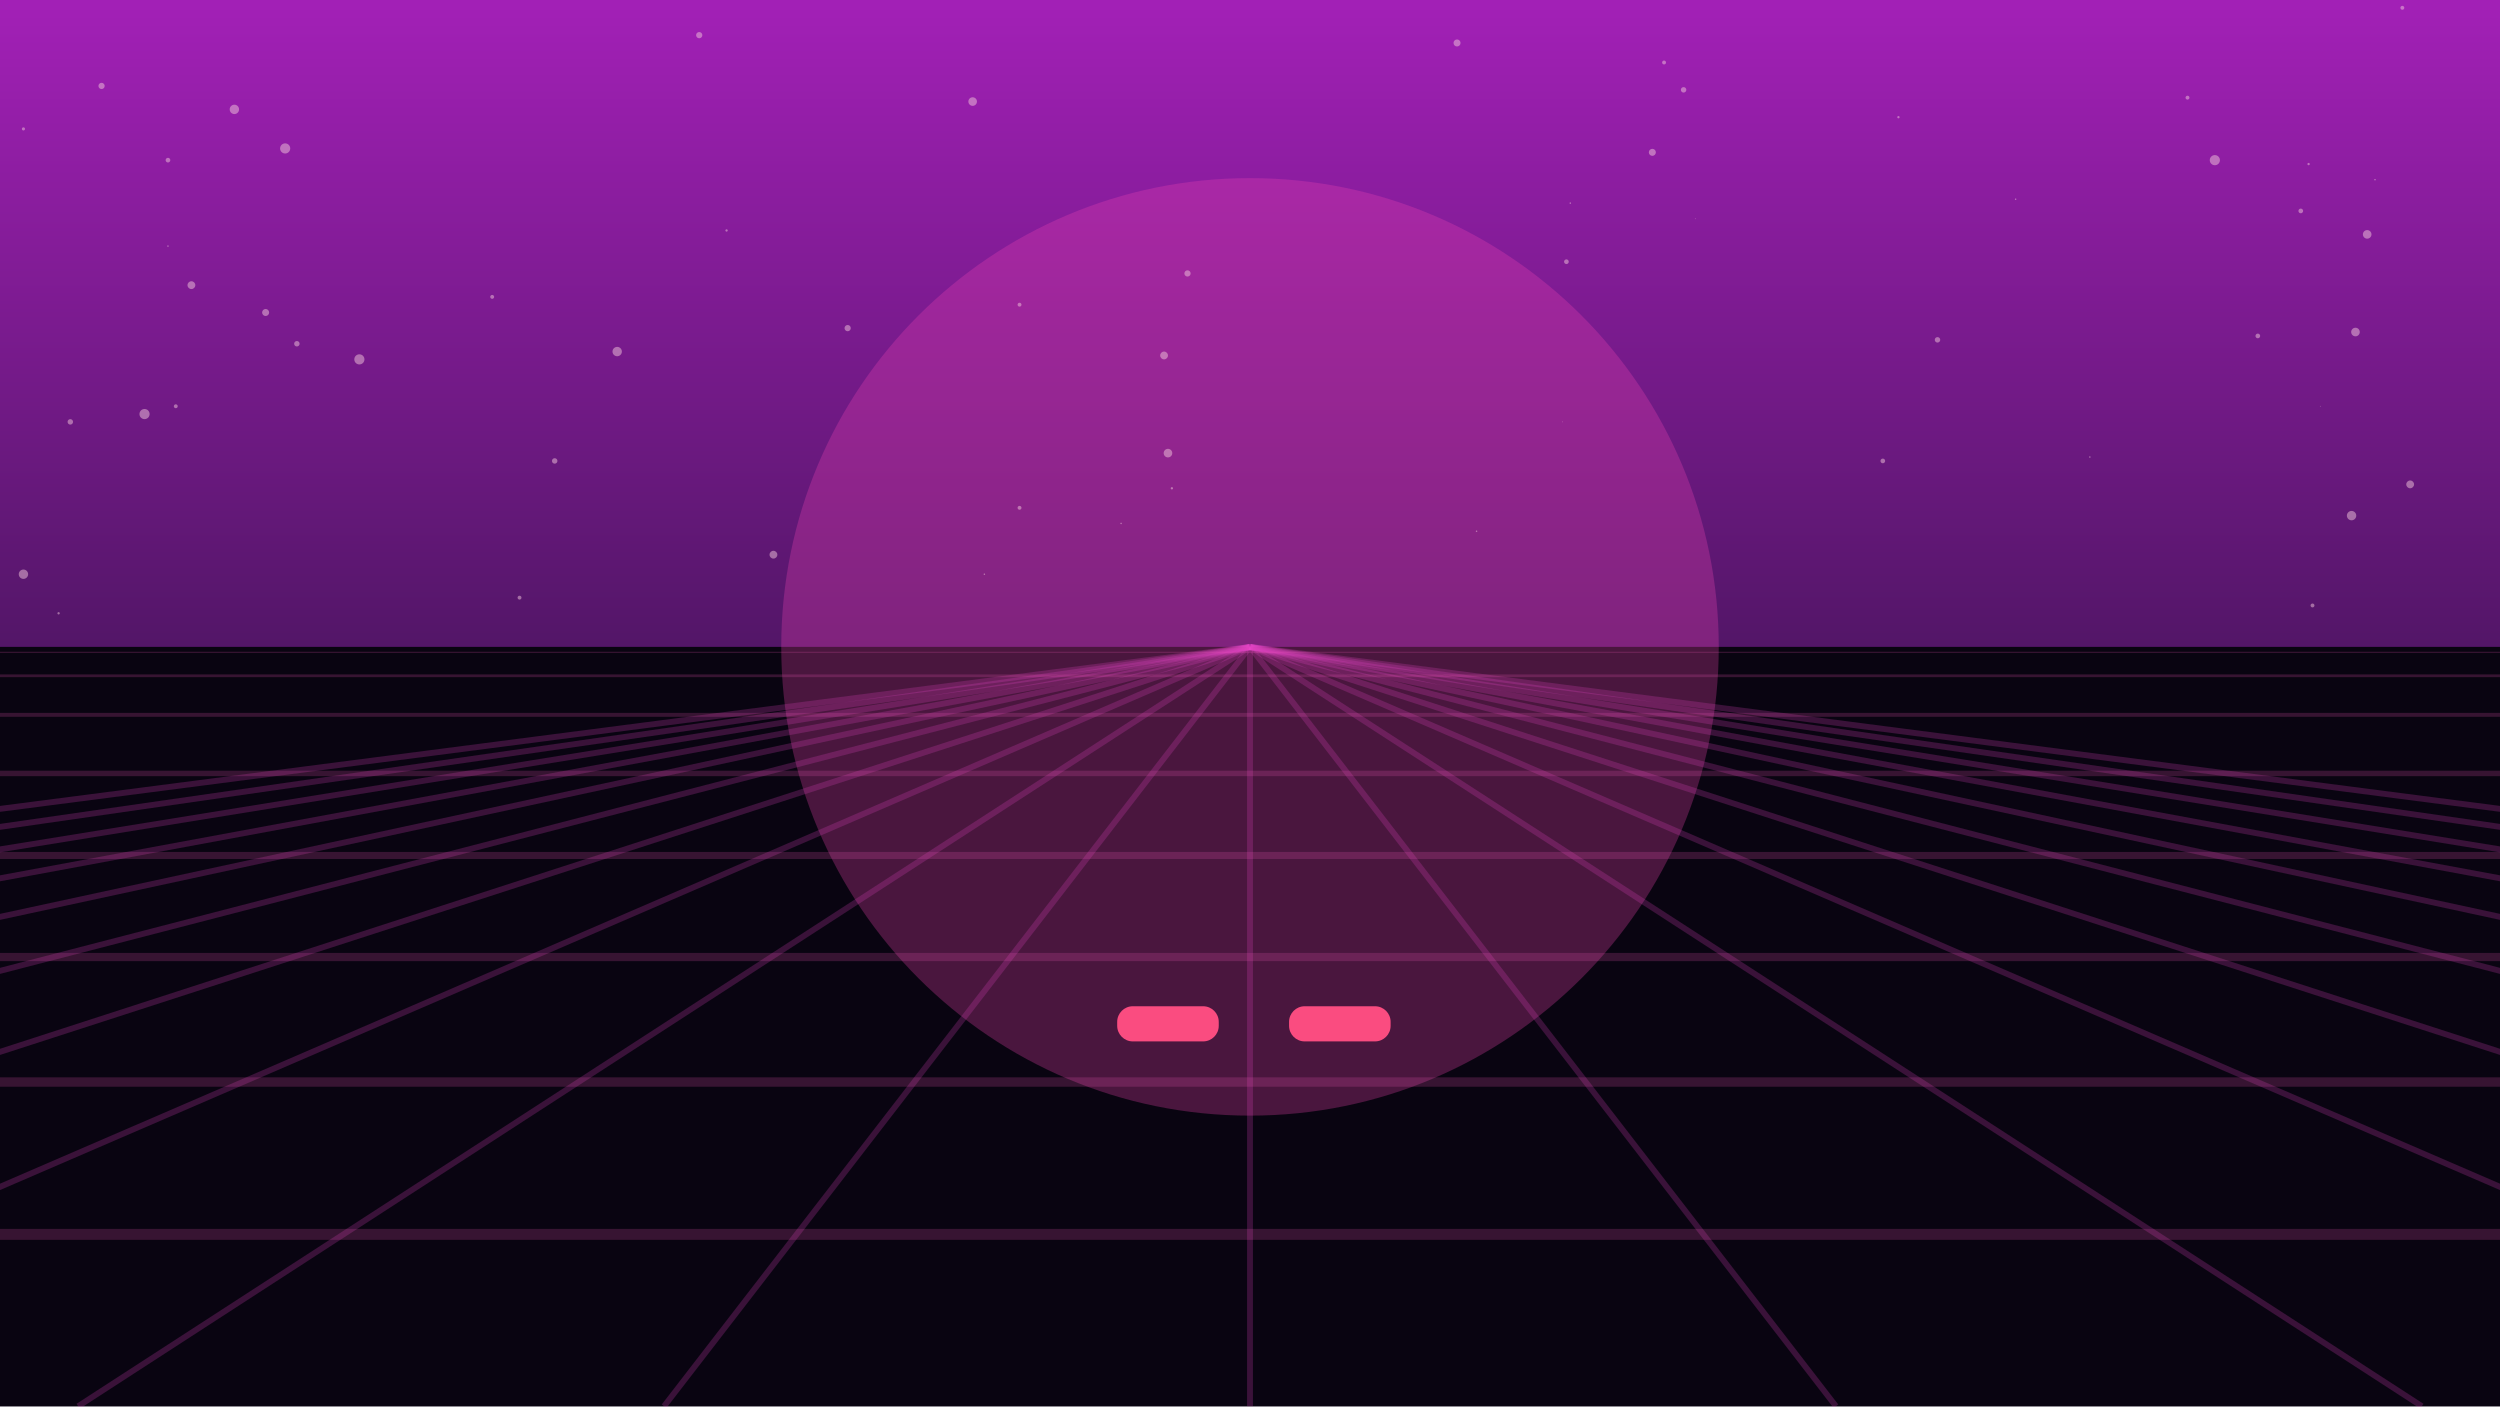
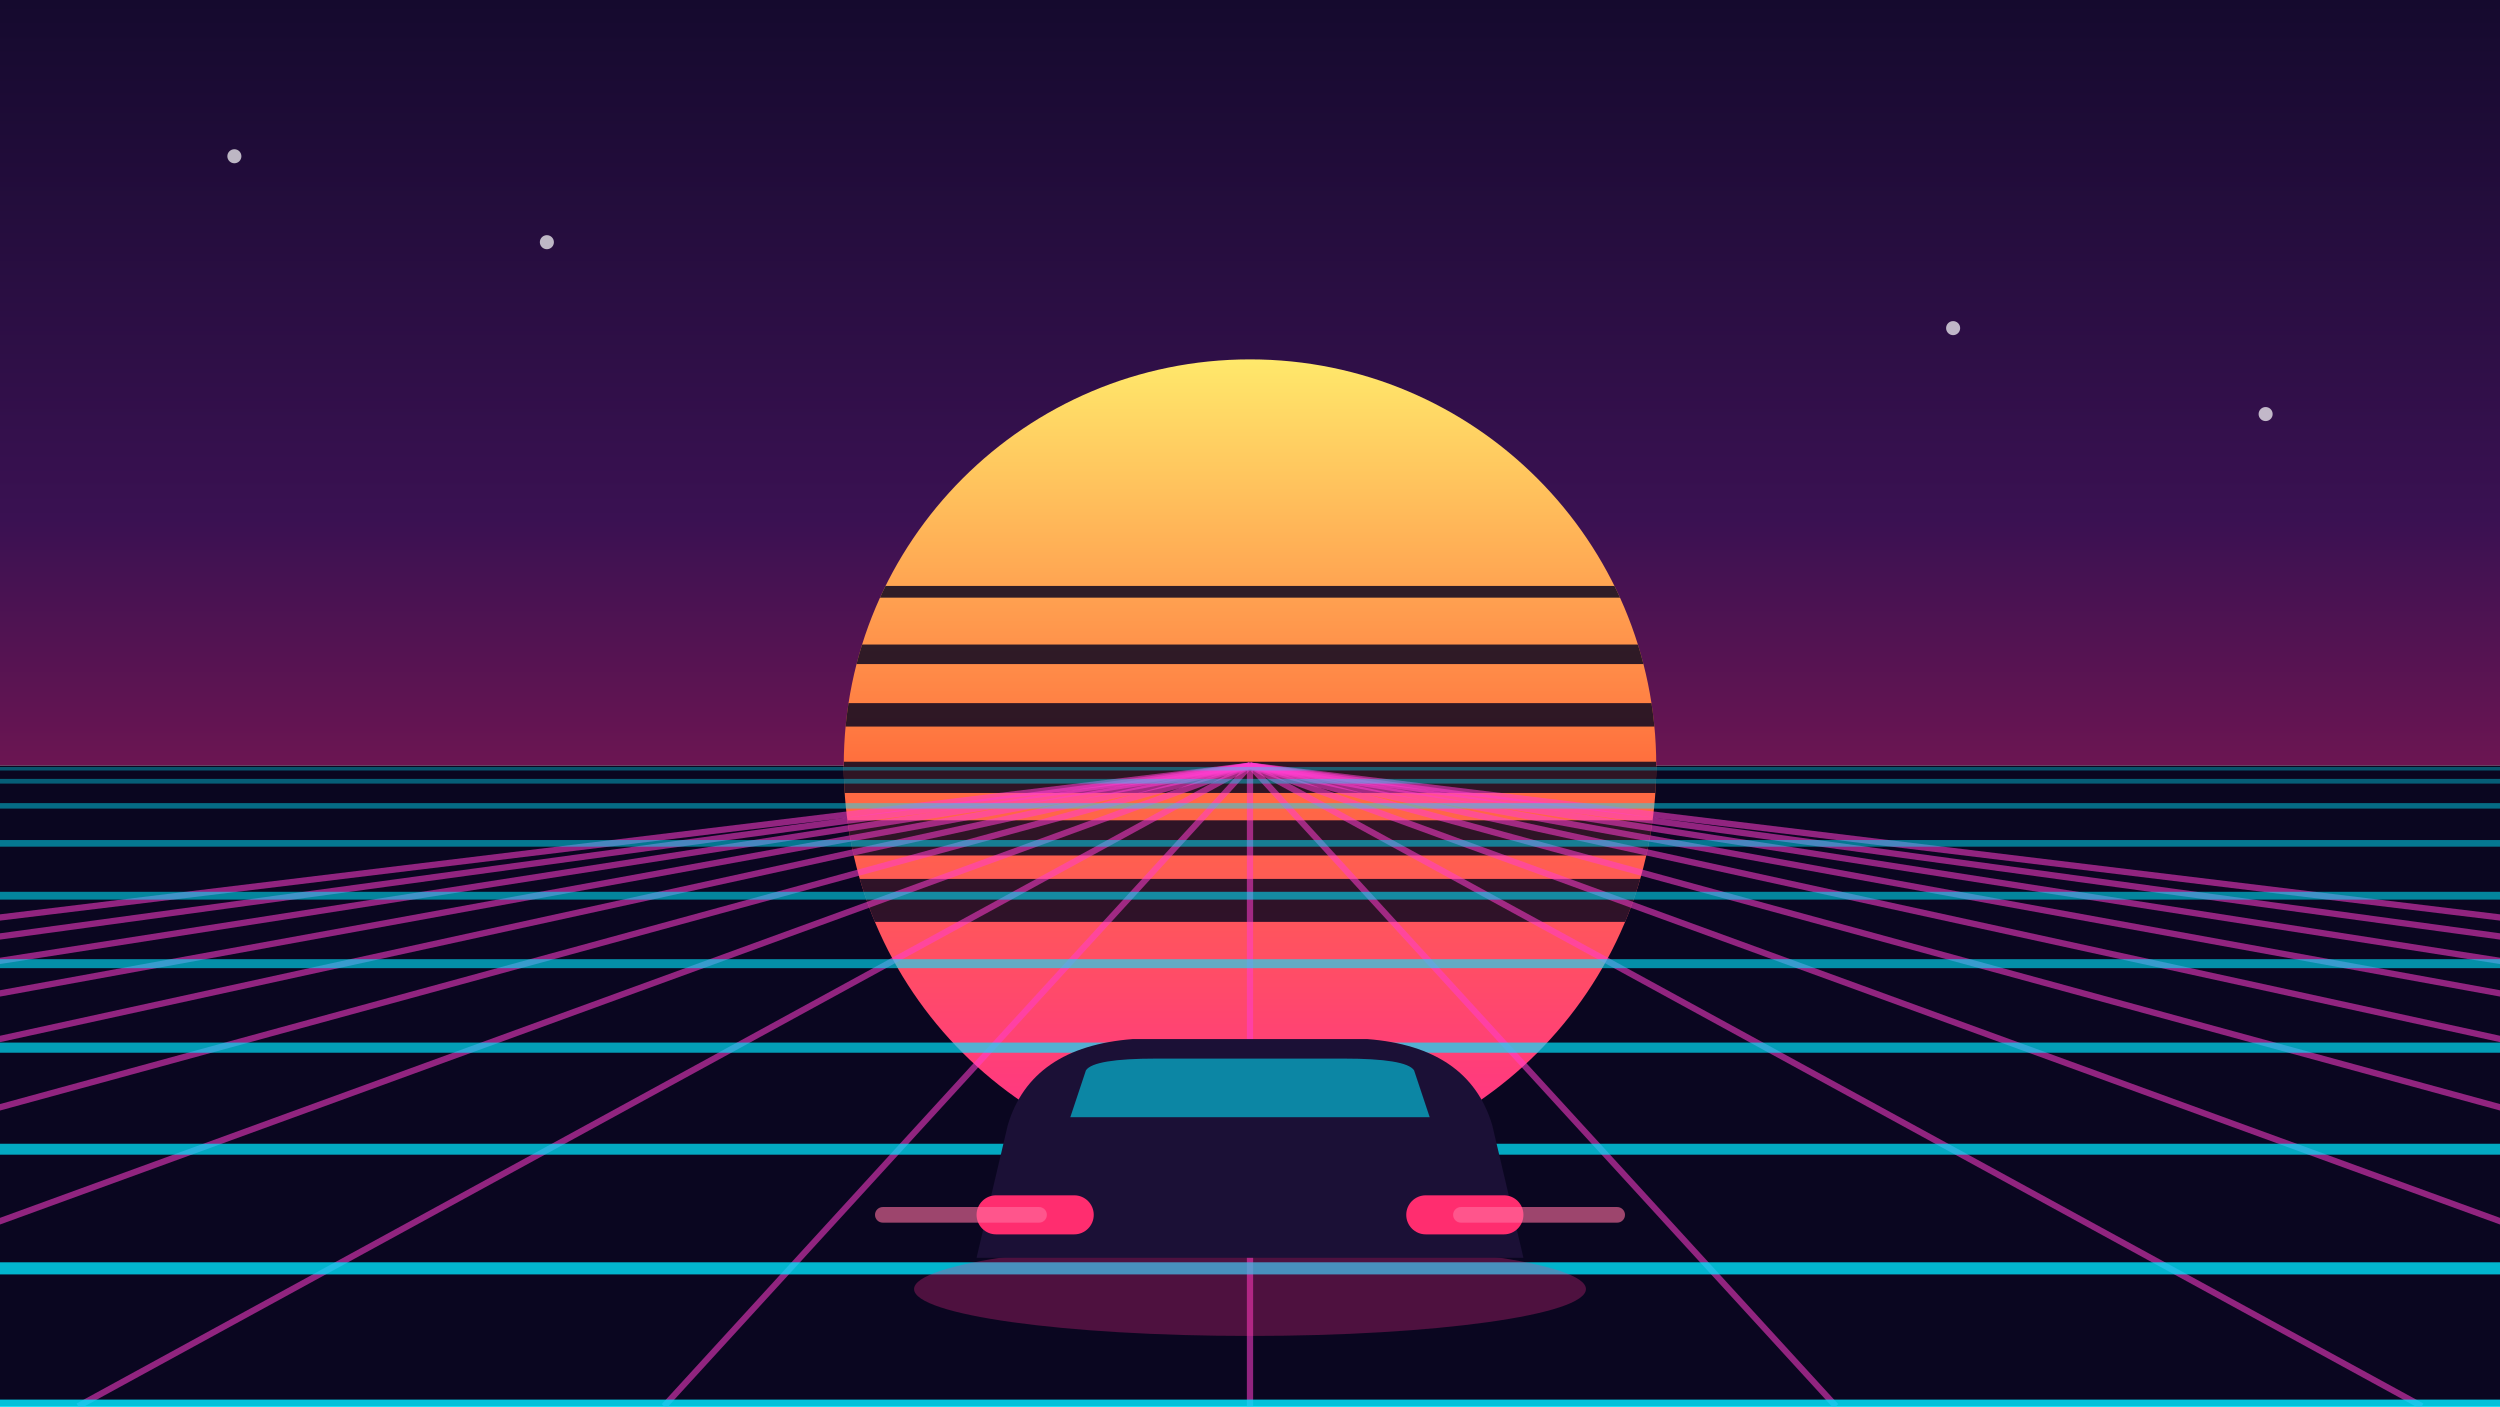
<svg xmlns="http://www.w3.org/2000/svg" viewBox="0 0 640 360" width="640" height="360" role="img">
  <defs>
-     <linearGradient id="sky" x1="0" y1="0" x2="0" y2="1">
-       <stop offset="0" stop-color="hsl(292 70% 42%)" />
-       <stop offset="0.58" stop-color="hsl(280 62% 20%)" />
-       <stop offset="1" stop-color="hsl(274 54% 10%)" />
+     <linearGradient id="ndSun" x1="0" y1="0" x2="0" y2="1">
+       <stop offset="0" stop-color="#FFE86B" />
+       <stop offset="0.5" stop-color="#FF6E3D" />
+       <stop offset="1" stop-color="#FF2D8E" />
    </linearGradient>
+     <linearGradient id="ndSky" x1="0" y1="0" x2="0" y2="1">
+       <stop offset="0" stop-color="#150A2E" />
+       <stop offset="0.68" stop-color="#3A1152" />
+       <stop offset="1" stop-color="#6B1552" />
+     </linearGradient>
+     <clipPath id="ndClip">
+       <circle cx="320" cy="196" r="104" />
+     </clipPath>
  </defs>
-   <rect width="640" height="360" fill="url(#sky)" />
-   <rect x="0" y="165.6" width="640" height="194.4" fill="hsl(262 62% 4%)" />
-   <circle cx="320" cy="165.6" r="120" fill="hsl(322 90% 62% / 0.28)" />
-   <path d="M320 165.6 L-1180 360 " stroke="hsl(312 80% 60% / 0.22)" stroke-width="1.5" fill="none" />
-   <path d="M320 165.6 L-1030 360 " stroke="hsl(312 80% 60% / 0.22)" stroke-width="1.5" fill="none" />
-   <path d="M320 165.6 L-880 360 " stroke="hsl(312 80% 60% / 0.22)" stroke-width="1.5" fill="none" />
-   <path d="M320 165.6 L-730 360 " stroke="hsl(312 80% 60% / 0.22)" stroke-width="1.5" fill="none" />
-   <path d="M320 165.6 L-580 360 " stroke="hsl(312 80% 60% / 0.22)" stroke-width="1.5" fill="none" />
-   <path d="M320 165.6 L-430 360 " stroke="hsl(312 80% 60% / 0.22)" stroke-width="1.5" fill="none" />
-   <path d="M320 165.6 L-280 360 " stroke="hsl(312 80% 60% / 0.22)" stroke-width="1.5" fill="none" />
-   <path d="M320 165.6 L-130 360 " stroke="hsl(312 80% 60% / 0.22)" stroke-width="1.5" fill="none" />
-   <path d="M320 165.6 L20 360 " stroke="hsl(312 80% 60% / 0.22)" stroke-width="1.5" fill="none" />
-   <path d="M320 165.6 L170 360 " stroke="hsl(312 80% 60% / 0.22)" stroke-width="1.5" fill="none" />
-   <path d="M320 165.6 L320 360 " stroke="hsl(312 80% 60% / 0.22)" stroke-width="1.5" fill="none" />
-   <path d="M320 165.6 L470 360 " stroke="hsl(312 80% 60% / 0.22)" stroke-width="1.5" fill="none" />
-   <path d="M320 165.6 L620 360 " stroke="hsl(312 80% 60% / 0.22)" stroke-width="1.5" fill="none" />
-   <path d="M320 165.6 L770 360 " stroke="hsl(312 80% 60% / 0.22)" stroke-width="1.5" fill="none" />
-   <path d="M320 165.6 L920 360 " stroke="hsl(312 80% 60% / 0.22)" stroke-width="1.5" fill="none" />
-   <path d="M320 165.6 L1070 360 " stroke="hsl(312 80% 60% / 0.22)" stroke-width="1.5" fill="none" />
-   <path d="M320 165.6 L1220 360 " stroke="hsl(312 80% 60% / 0.22)" stroke-width="1.5" fill="none" />
-   <path d="M320 165.6 L1370 360 " stroke="hsl(312 80% 60% / 0.22)" stroke-width="1.5" fill="none" />
-   <path d="M320 165.6 L1520 360 " stroke="hsl(312 80% 60% / 0.22)" stroke-width="1.5" fill="none" />
-   <path d="M320 165.6 L1670 360 " stroke="hsl(312 80% 60% / 0.22)" stroke-width="1.5" fill="none" />
-   <path d="M320 165.6 L1820 360 " stroke="hsl(312 80% 60% / 0.22)" stroke-width="1.5" fill="none" />
-   <line x1="0" y1="167" x2="640" y2="167" stroke="hsl(322 85% 64% / 0.2)" stroke-width="0.3" />
-   <line x1="0" y1="173" x2="640" y2="173" stroke="hsl(322 85% 64% / 0.2)" stroke-width="0.7" />
-   <line x1="0" y1="183" x2="640" y2="183" stroke="hsl(322 85% 64% / 0.2)" stroke-width="1.0" />
-   <line x1="0" y1="198" x2="640" y2="198" stroke="hsl(322 85% 64% / 0.2)" stroke-width="1.4" />
-   <line x1="0" y1="219" x2="640" y2="219" stroke="hsl(322 85% 64% / 0.2)" stroke-width="1.8" />
-   <line x1="0" y1="245" x2="640" y2="245" stroke="hsl(322 85% 64% / 0.2)" stroke-width="2.1" />
-   <line x1="0" y1="277" x2="640" y2="277" stroke="hsl(322 85% 64% / 0.2)" stroke-width="2.4" />
-   <line x1="0" y1="316" x2="640" y2="316" stroke="hsl(322 85% 64% / 0.2)" stroke-width="2.8" />
-   <rect x="286" y="257.6" width="26" height="9" rx="4" fill="hsl(342 95% 64%)" />
-   <rect x="330" y="257.6" width="26" height="9" rx="4" fill="hsl(342 95% 64%)" />
-   <circle cx="15" cy="157" r="0.3" fill="hsl(332 60% 86% / 0.5)" />
-   <circle cx="423" cy="39" r="0.9" fill="hsl(332 60% 86% / 0.5)" />
-   <circle cx="126" cy="76" r="0.5" fill="hsl(332 60% 86% / 0.5)" />
-   <circle cx="426" cy="16" r="0.5" fill="hsl(332 60% 86% / 0.5)" />
-   <circle cx="158" cy="90" r="1.2" fill="hsl(332 60% 86% / 0.5)" />
-   <circle cx="186" cy="59" r="0.3" fill="hsl(332 60% 86% / 0.5)" />
-   <circle cx="45" cy="104" r="0.5" fill="hsl(332 60% 86% / 0.5)" />
-   <circle cx="6" cy="33" r="0.4" fill="hsl(332 60% 86% / 0.5)" />
-   <circle cx="142" cy="118" r="0.7" fill="hsl(332 60% 86% / 0.5)" />
-   <circle cx="76" cy="88" r="0.7" fill="hsl(332 60% 86% / 0.5)" />
-   <circle cx="603" cy="85" r="1.1" fill="hsl(332 60% 86% / 0.5)" />
-   <circle cx="252" cy="147" r="0.2" fill="hsl(332 60% 86% / 0.5)" />
-   <circle cx="578" cy="86" r="0.6" fill="hsl(332 60% 86% / 0.5)" />
-   <circle cx="6" cy="147" r="1.2" fill="hsl(332 60% 86% / 0.5)" />
-   <circle cx="37" cy="106" r="1.3" fill="hsl(332 60% 86% / 0.5)" />
-   <circle cx="431" cy="23" r="0.7" fill="hsl(332 60% 86% / 0.5)" />
-   <circle cx="304" cy="70" r="0.8" fill="hsl(332 60% 86% / 0.5)" />
-   <circle cx="591" cy="42" r="0.3" fill="hsl(332 60% 86% / 0.5)" />
-   <circle cx="617" cy="124" r="1.0" fill="hsl(332 60% 86% / 0.5)" />
-   <circle cx="567" cy="41" r="1.3" fill="hsl(332 60% 86% / 0.5)" />
-   <circle cx="217" cy="84" r="0.8" fill="hsl(332 60% 86% / 0.5)" />
-   <circle cx="287" cy="134" r="0.2" fill="hsl(332 60% 86% / 0.5)" />
-   <circle cx="43" cy="63" r="0.2" fill="hsl(332 60% 86% / 0.5)" />
-   <circle cx="606" cy="60" r="1.1" fill="hsl(332 60% 86% / 0.5)" />
-   <circle cx="43" cy="41" r="0.6" fill="hsl(332 60% 86% / 0.5)" />
-   <circle cx="434" cy="56" r="0.1" fill="hsl(332 60% 86% / 0.5)" />
-   <circle cx="594" cy="104" r="0.1" fill="hsl(332 60% 86% / 0.5)" />
-   <circle cx="402" cy="52" r="0.2" fill="hsl(332 60% 86% / 0.5)" />
-   <circle cx="535" cy="117" r="0.2" fill="hsl(332 60% 86% / 0.5)" />
-   <circle cx="608" cy="46" r="0.2" fill="hsl(332 60% 86% / 0.5)" />
-   <circle cx="18" cy="108" r="0.7" fill="hsl(332 60% 86% / 0.5)" />
-   <circle cx="589" cy="54" r="0.6" fill="hsl(332 60% 86% / 0.5)" />
-   <circle cx="179" cy="9" r="0.8" fill="hsl(332 60% 86% / 0.5)" />
-   <circle cx="73" cy="38" r="1.3" fill="hsl(332 60% 86% / 0.5)" />
-   <circle cx="615" cy="2" r="0.5" fill="hsl(332 60% 86% / 0.5)" />
-   <circle cx="602" cy="132" r="1.2" fill="hsl(332 60% 86% / 0.5)" />
-   <circle cx="362" cy="127" r="0.0" fill="hsl(332 60% 86% / 0.5)" />
-   <circle cx="49" cy="73" r="1.0" fill="hsl(332 60% 86% / 0.5)" />
-   <circle cx="516" cy="51" r="0.2" fill="hsl(332 60% 86% / 0.5)" />
-   <circle cx="482" cy="118" r="0.6" fill="hsl(332 60% 86% / 0.5)" />
-   <circle cx="261" cy="130" r="0.5" fill="hsl(332 60% 86% / 0.5)" />
-   <circle cx="400" cy="108" r="0.1" fill="hsl(332 60% 86% / 0.5)" />
-   <circle cx="60" cy="28" r="1.2" fill="hsl(332 60% 86% / 0.5)" />
-   <circle cx="300" cy="125" r="0.3" fill="hsl(332 60% 86% / 0.5)" />
-   <circle cx="68" cy="80" r="0.9" fill="hsl(332 60% 86% / 0.5)" />
-   <circle cx="133" cy="153" r="0.5" fill="hsl(332 60% 86% / 0.5)" />
-   <circle cx="198" cy="142" r="1.0" fill="hsl(332 60% 86% / 0.5)" />
-   <circle cx="299" cy="116" r="1.1" fill="hsl(332 60% 86% / 0.5)" />
-   <circle cx="560" cy="25" r="0.5" fill="hsl(332 60% 86% / 0.5)" />
-   <circle cx="378" cy="136" r="0.2" fill="hsl(332 60% 86% / 0.5)" />
-   <circle cx="298" cy="91" r="1.0" fill="hsl(332 60% 86% / 0.5)" />
-   <circle cx="249" cy="26" r="1.1" fill="hsl(332 60% 86% / 0.5)" />
-   <circle cx="261" cy="78" r="0.5" fill="hsl(332 60% 86% / 0.5)" />
-   <circle cx="401" cy="67" r="0.6" fill="hsl(332 60% 86% / 0.5)" />
-   <circle cx="373" cy="11" r="0.9" fill="hsl(332 60% 86% / 0.5)" />
-   <circle cx="92" cy="92" r="1.3" fill="hsl(332 60% 86% / 0.5)" />
-   <circle cx="26" cy="22" r="0.8" fill="hsl(332 60% 86% / 0.5)" />
-   <circle cx="592" cy="155" r="0.5" fill="hsl(332 60% 86% / 0.5)" />
-   <circle cx="486" cy="30" r="0.3" fill="hsl(332 60% 86% / 0.5)" />
-   <circle cx="496" cy="87" r="0.7" fill="hsl(332 60% 86% / 0.5)" />
-   <rect width="640" height="360" fill="none" />
+   <rect width="640" height="196" fill="url(#ndSky)" />
+   <rect x="0" y="196" width="640" height="164" fill="#0A0620" />
+   <g clip-path="url(#ndClip)">
+     <circle cx="320" cy="196" r="104" fill="url(#ndSun)" />
+     <rect x="216" y="150" width="208" height="3" fill="#0A0620" opacity=".85" />
+     <rect x="216" y="165" width="208" height="5" fill="#0A0620" opacity=".85" />
+     <rect x="216" y="180" width="208" height="6" fill="#0A0620" opacity=".85" />
+     <rect x="216" y="195" width="208" height="8" fill="#0A0620" opacity=".85" />
+     <rect x="216" y="210" width="208" height="9" fill="#0A0620" opacity=".85" />
+     <rect x="216" y="225" width="208" height="11" fill="#0A0620" opacity=".85" />
+   </g>
+   <circle cx="60" cy="40" r="1.8" fill="#FFF" opacity=".7" />
+   <circle cx="140" cy="62" r="1.8" fill="#FFF" opacity=".7" />
+   <circle cx="500" cy="84" r="1.8" fill="#FFF" opacity=".7" />
+   <circle cx="580" cy="106" r="1.8" fill="#FFF" opacity=".7" />
+   <path d="M320 196 L-1030 360" stroke="#FF3DCE" stroke-width="1.6" opacity=".55" />
+   <path d="M320 196 L-880 360" stroke="#FF3DCE" stroke-width="1.6" opacity=".55" />
+   <path d="M320 196 L-730 360" stroke="#FF3DCE" stroke-width="1.6" opacity=".55" />
+   <path d="M320 196 L-580 360" stroke="#FF3DCE" stroke-width="1.6" opacity=".55" />
+   <path d="M320 196 L-430 360" stroke="#FF3DCE" stroke-width="1.6" opacity=".55" />
+   <path d="M320 196 L-280 360" stroke="#FF3DCE" stroke-width="1.6" opacity=".55" />
+   <path d="M320 196 L-130 360" stroke="#FF3DCE" stroke-width="1.6" opacity=".55" />
+   <path d="M320 196 L20 360" stroke="#FF3DCE" stroke-width="1.6" opacity=".55" />
+   <path d="M320 196 L170 360" stroke="#FF3DCE" stroke-width="1.6" opacity=".55" />
+   <path d="M320 196 L320 360" stroke="#FF3DCE" stroke-width="1.6" opacity=".55" />
+   <path d="M320 196 L470 360" stroke="#FF3DCE" stroke-width="1.6" opacity=".55" />
+   <path d="M320 196 L620 360" stroke="#FF3DCE" stroke-width="1.6" opacity=".55" />
+   <path d="M320 196 L770 360" stroke="#FF3DCE" stroke-width="1.6" opacity=".55" />
+   <path d="M320 196 L920 360" stroke="#FF3DCE" stroke-width="1.6" opacity=".55" />
+   <path d="M320 196 L1070 360" stroke="#FF3DCE" stroke-width="1.6" opacity=".55" />
+   <path d="M320 196 L1220 360" stroke="#FF3DCE" stroke-width="1.6" opacity=".55" />
+   <path d="M320 196 L1370 360" stroke="#FF3DCE" stroke-width="1.6" opacity=".55" />
+   <path d="M320 196 L1520 360" stroke="#FF3DCE" stroke-width="1.6" opacity=".55" />
+   <path d="M320 196 L1670 360" stroke="#FF3DCE" stroke-width="1.6" opacity=".55" />
+   <line x1="0" y1="196.8" x2="640" y2="196.8" stroke="#00E7FF" stroke-width="0.9" opacity="0.34" />
+   <line x1="0" y1="200.0" x2="640" y2="200.0" stroke="#00E7FF" stroke-width="1.2" opacity="0.39" />
+   <line x1="0" y1="206.3" x2="640" y2="206.3" stroke="#00E7FF" stroke-width="1.4" opacity="0.45" />
+   <line x1="0" y1="215.9" x2="640" y2="215.9" stroke="#00E7FF" stroke-width="1.7" opacity="0.50" />
+   <line x1="0" y1="229.3" x2="640" y2="229.3" stroke="#00E7FF" stroke-width="2.0" opacity="0.56" />
+   <line x1="0" y1="246.7" x2="640" y2="246.7" stroke="#00E7FF" stroke-width="2.3" opacity="0.61" />
+   <line x1="0" y1="268.2" x2="640" y2="268.2" stroke="#00E7FF" stroke-width="2.6" opacity="0.67" />
+   <line x1="0" y1="294.2" x2="640" y2="294.2" stroke="#00E7FF" stroke-width="2.8" opacity="0.72" />
+   <line x1="0" y1="324.7" x2="640" y2="324.7" stroke="#00E7FF" stroke-width="3.1" opacity="0.78" />
+   <line x1="0" y1="360.0" x2="640" y2="360.0" stroke="#00E7FF" stroke-width="3.4" opacity="0.83" />
+   <g transform="translate(320 300)">
+     <ellipse cx="0" cy="30" rx="86" ry="12" fill="#FF2D8E" opacity=".28" />
+     <path d="M-70 22 L-62 -12 Q-56 -32 -30 -34 L30 -34 Q56 -32 62 -12 L70 22 Z" fill="#1B1036" />
+     <path d="M-46 -14 L-42 -26 Q-40 -29 -24 -29 L24 -29 Q40 -29 42 -26 L46 -14 Z" fill="#00E7FF" opacity=".55" />
+     <rect x="-70" y="6" width="30" height="10" rx="5" fill="#FF2D6F" />
+     <rect x="40" y="6" width="30" height="10" rx="5" fill="#FF2D6F" />
+     <rect x="-96" y="9" width="44" height="4" rx="2" fill="#FF6FA0" opacity=".6" />
+     <rect x="52" y="9" width="44" height="4" rx="2" fill="#FF6FA0" opacity=".6" />
+   </g>
</svg>
